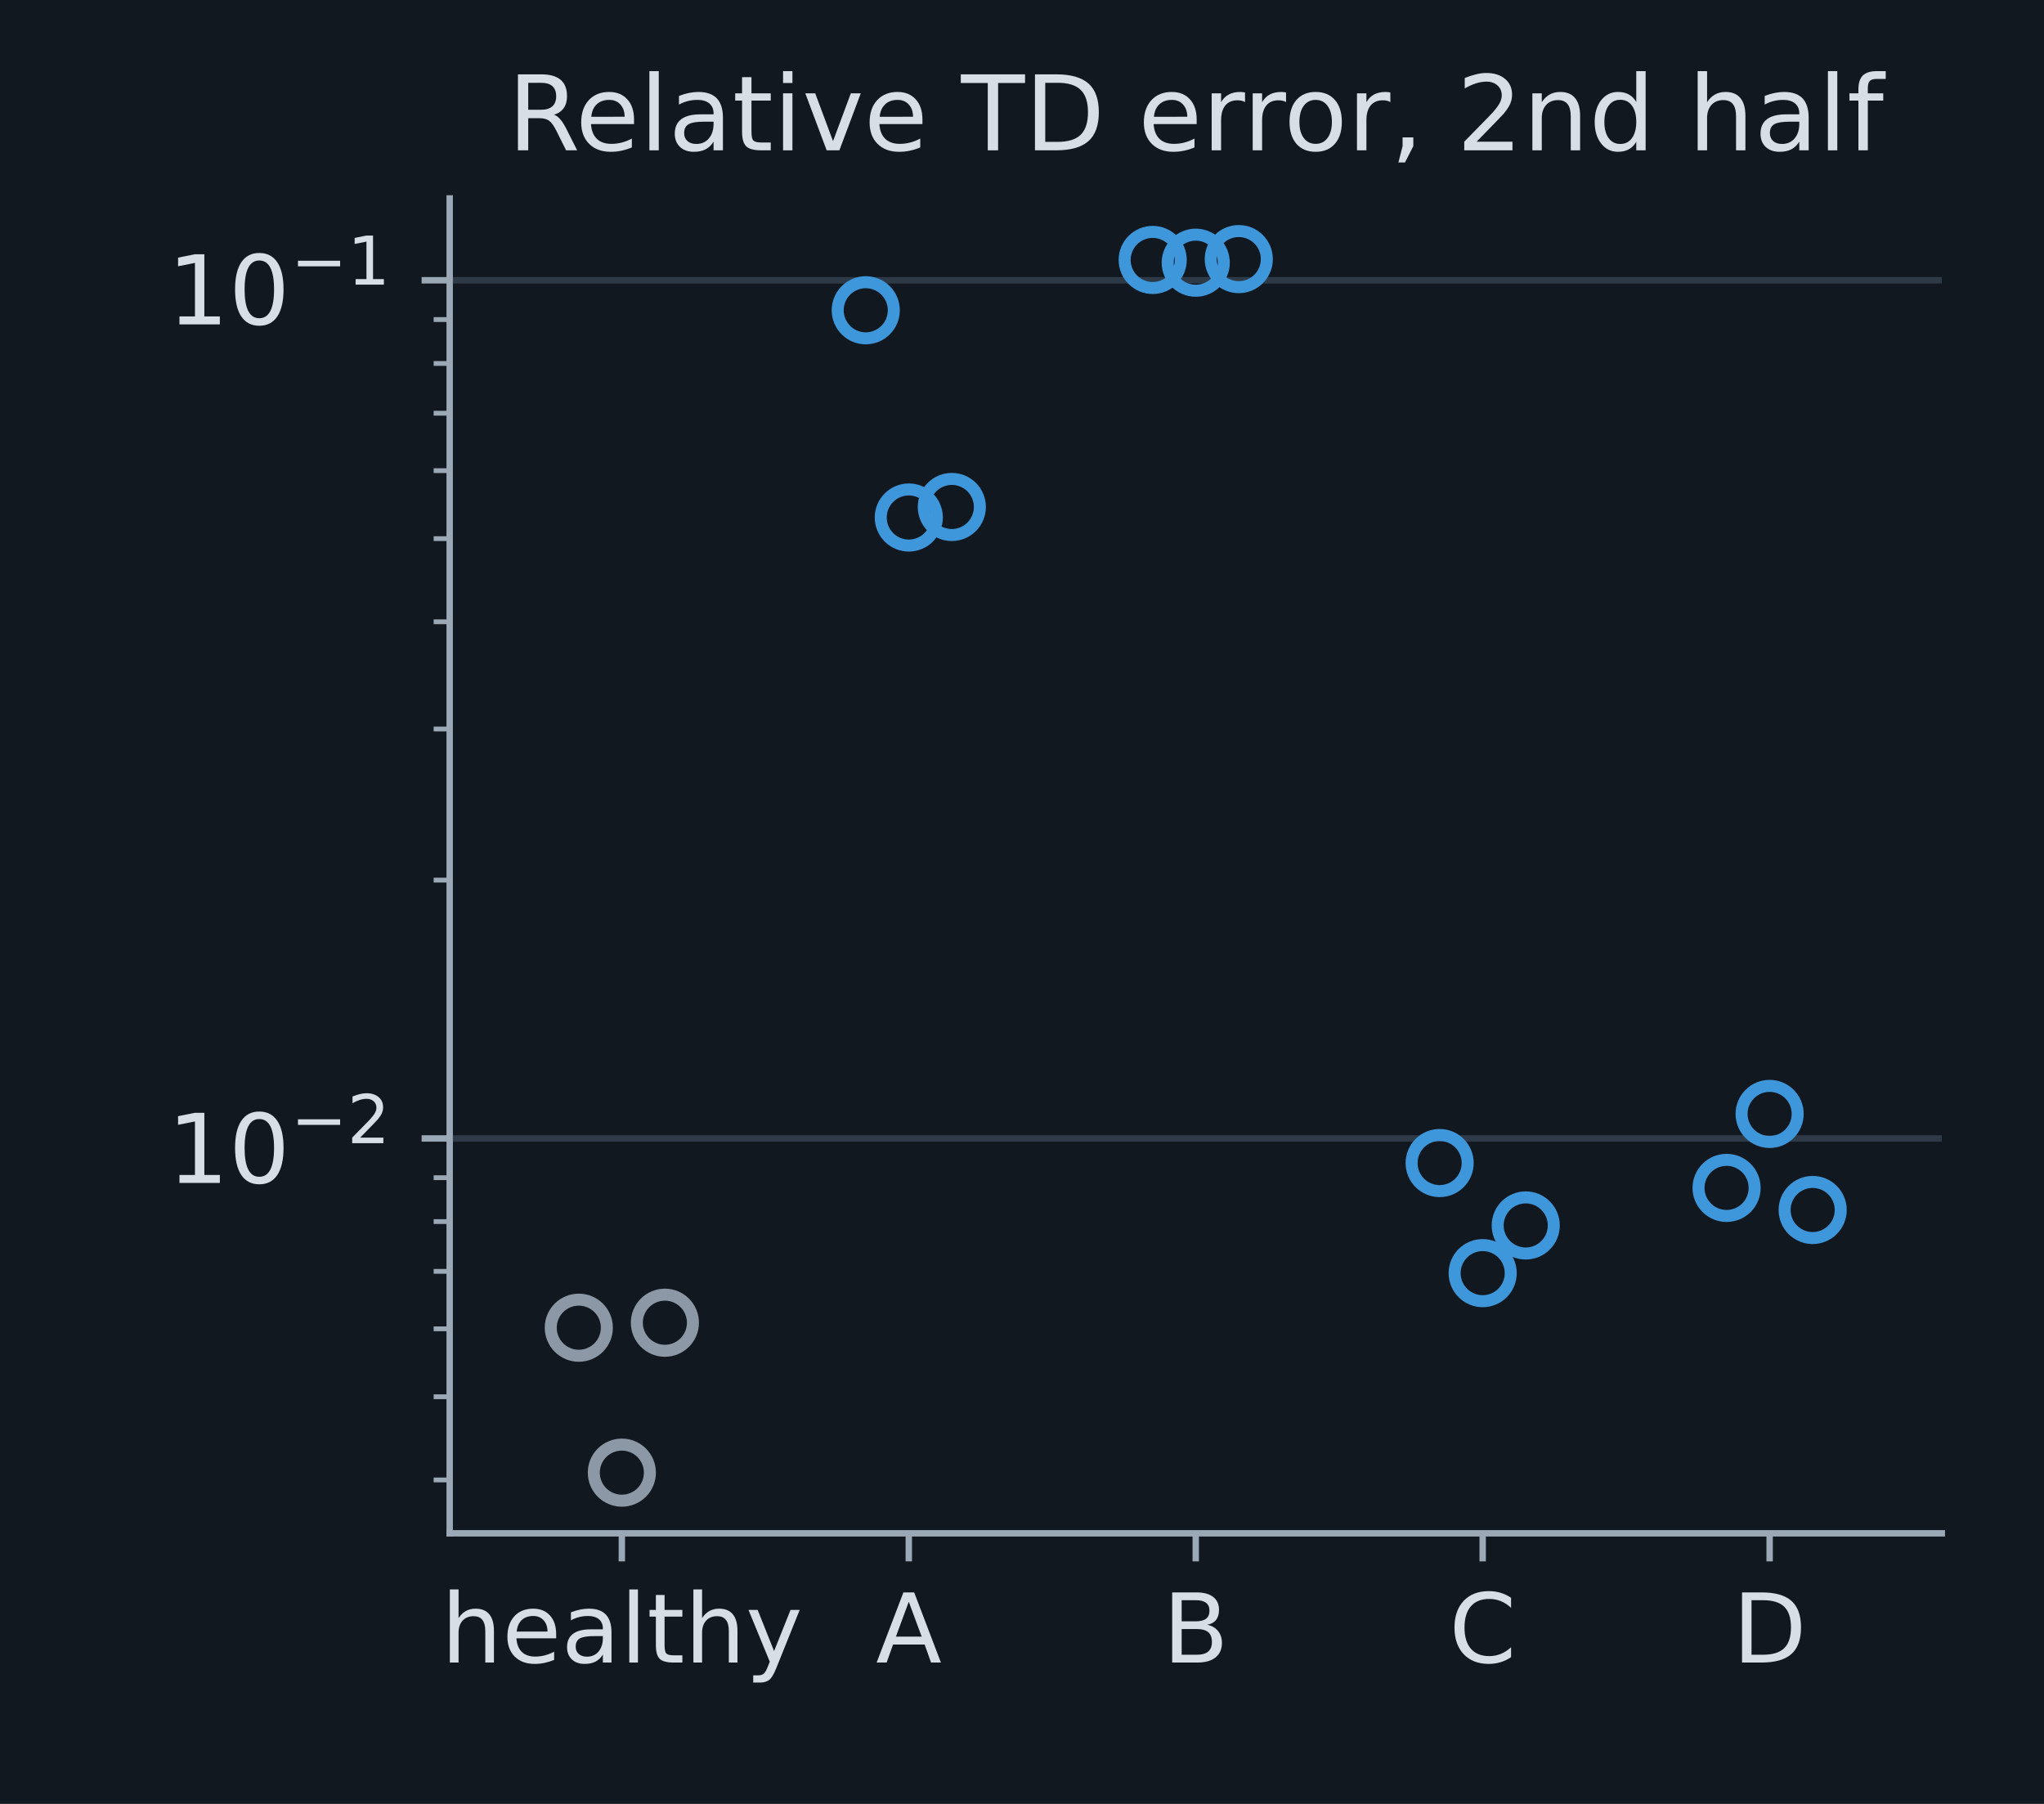
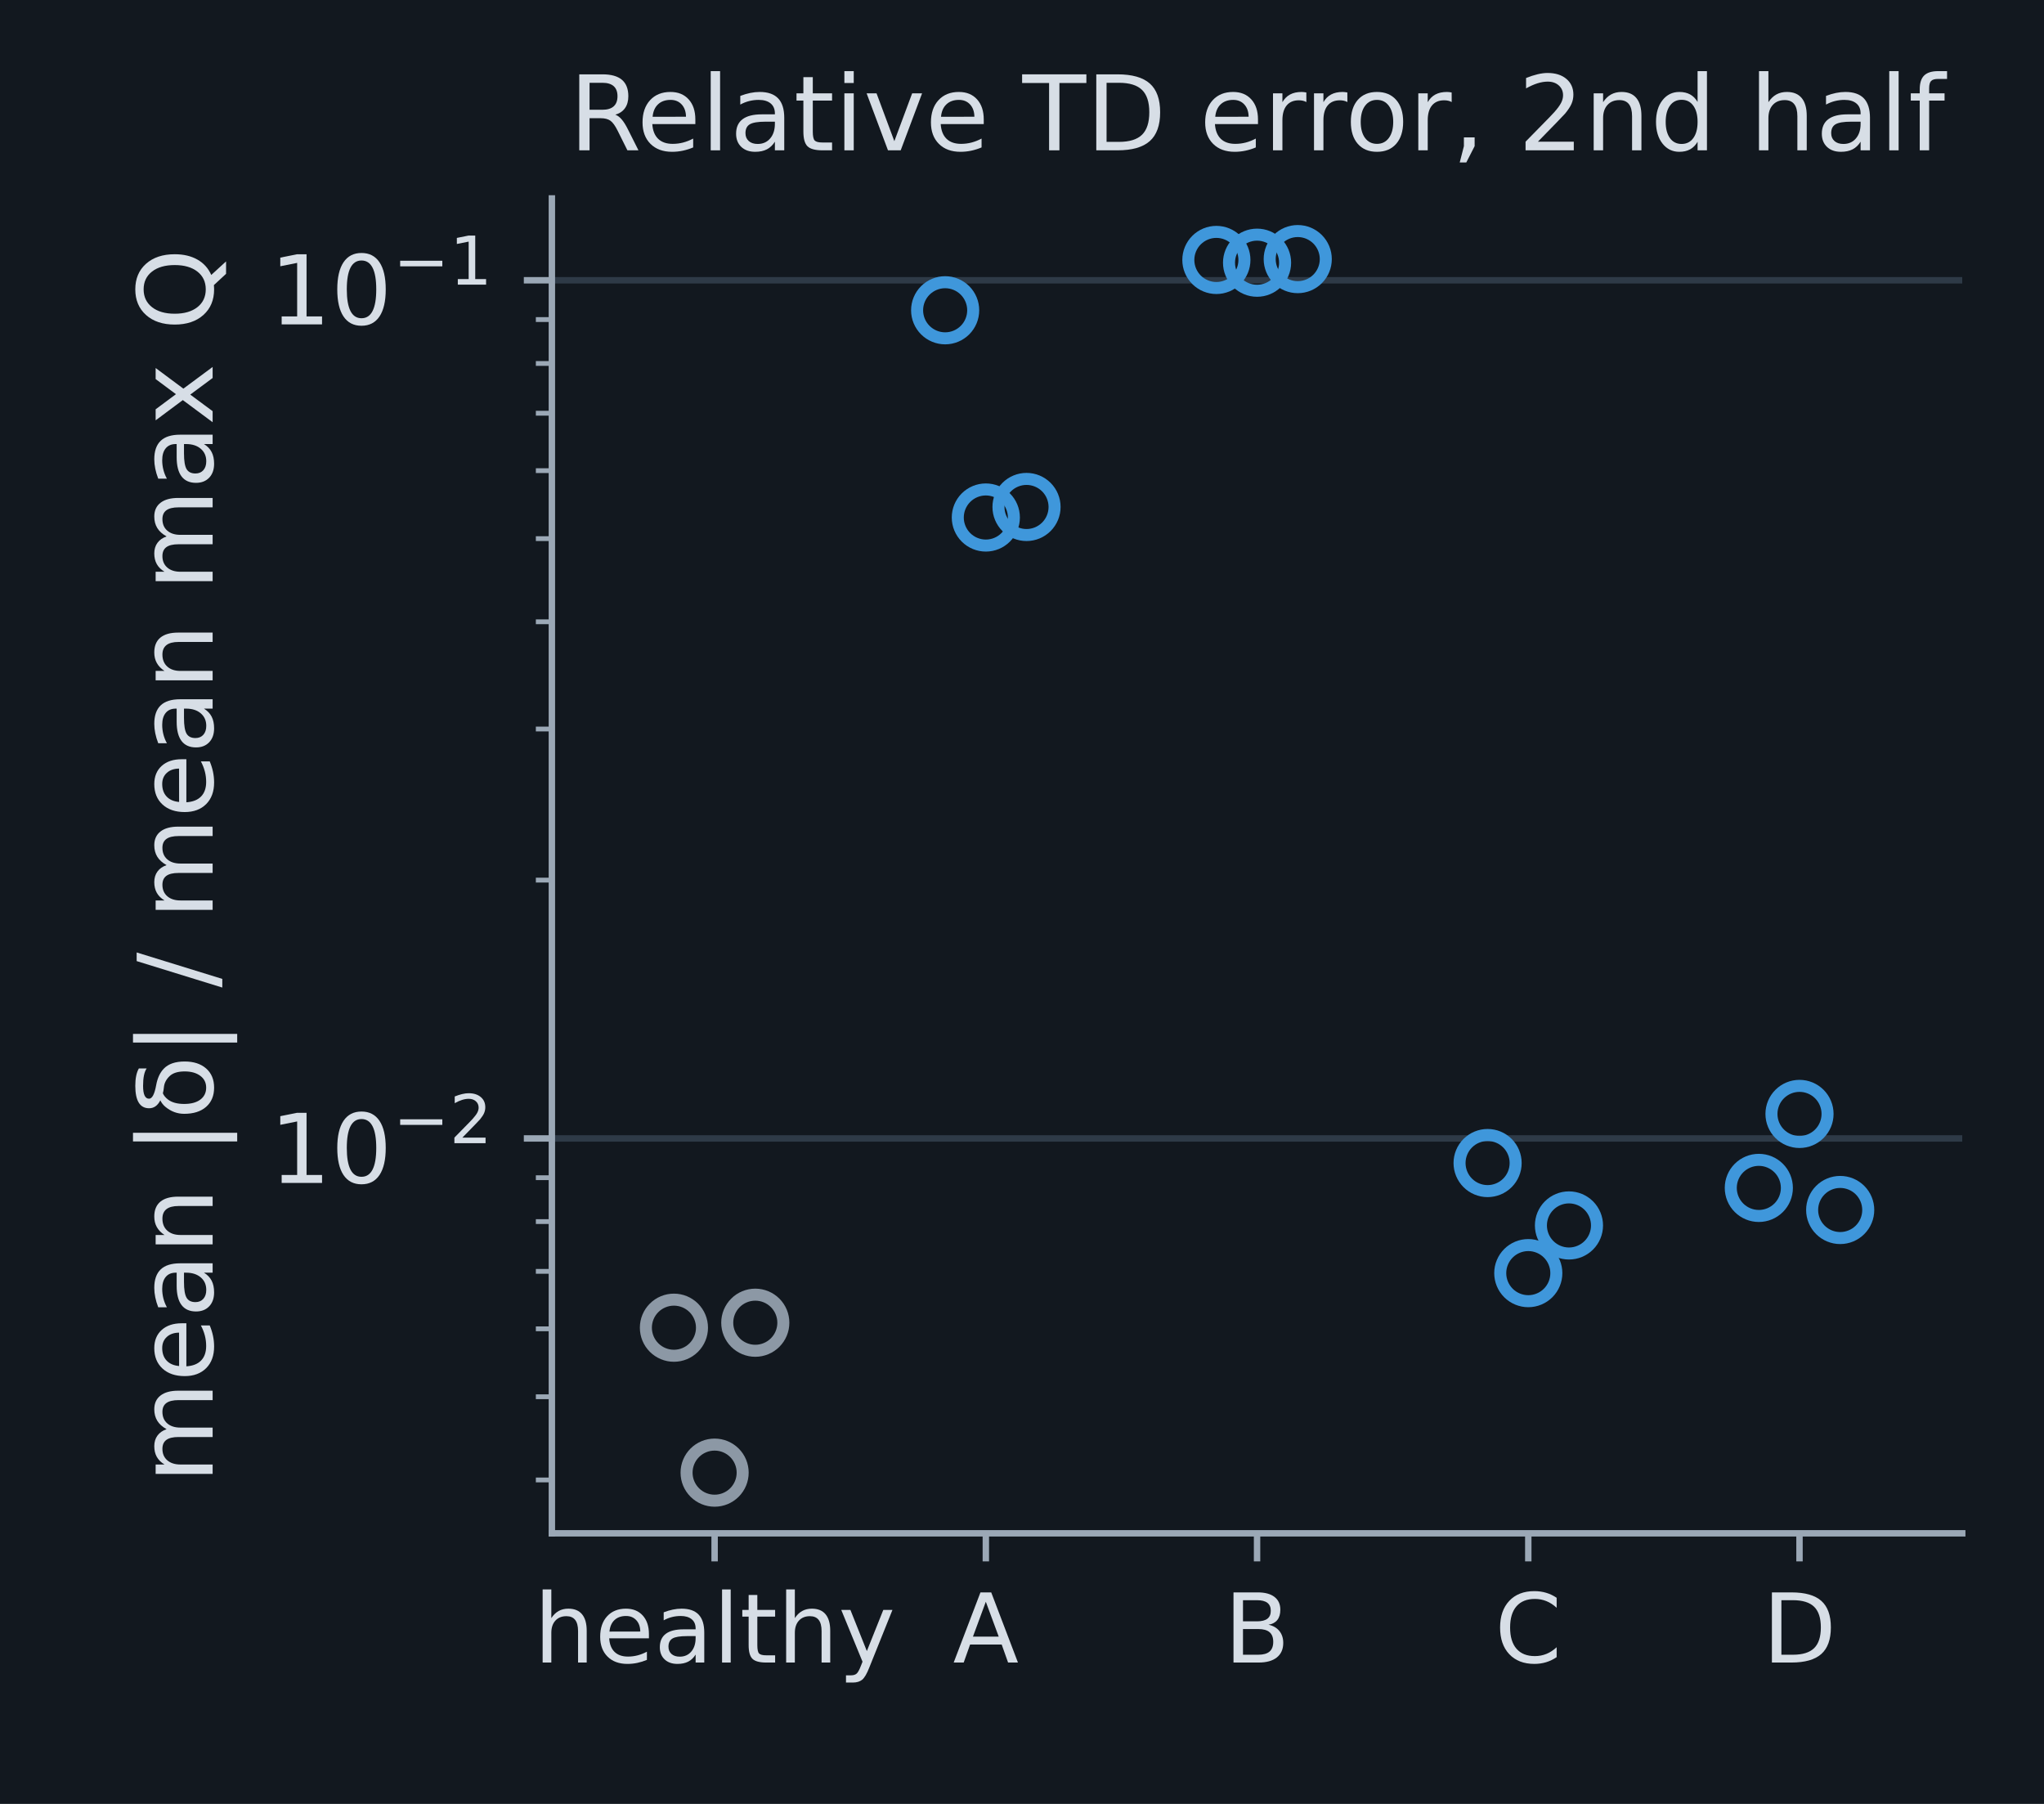
<svg xmlns="http://www.w3.org/2000/svg" xmlns:xlink="http://www.w3.org/1999/xlink" width="255pt" height="225pt" viewBox="0 0 255 225" version="1.1">
  <defs>
    <style type="text/css">*{stroke-linejoin: round; stroke-linecap: butt}</style>
  </defs>
  <g id="figure_1">
    <g id="patch_1">
      <path d="M 0 225  L 255 225  L 255 0  L 0 0  z " style="fill: #12181f" />
    </g>
    <g id="axes_1">
      <g id="patch_2">
-         <path d="M 56.1 191.25  L 242.25 191.25  L 242.25 24.75  L 56.1 24.75  z " style="fill: #12181f" />
+         <path d="M 68.85 191.25  L 244.8 191.25  L 244.8 24.75  L 68.85 24.75  z " style="fill: #12181f" />
      </g>
      <g id="matplotlib.axis_1">
        <g id="xtick_1">
          <g id="line2d_1">
            <defs>
              <path id="m139c1a0614" d="M 0 0  L 0 3.5  " style="stroke: #9ba8b6; stroke-width: 0.8" />
            </defs>
            <g>
-               <use xlink:href="#m139c1a0614" x="77.579" y="191.25" style="fill: #9ba8b6; stroke: #9ba8b6; stroke-width: 0.8" />
+               <use xlink:href="#m139c1a0614" x="89.152" y="191.25" style="fill: #9ba8b6; stroke: #9ba8b6; stroke-width: 0.8" />
            </g>
          </g>
          <g id="text_1">
-             <g style="fill: #d7dee6" transform="translate(55.03478 207.3681) scale(0.12 -0.12)">
+             <g style="fill: #d7dee6" transform="translate(66.60786 207.3681) scale(0.12 -0.12)">
              <defs>
                <path id="DejaVuSans-4b" d="M 3513 2113  L 3513 0  L 2938 0  L 2938 2094  Q 2938 2591 2744 2837  Q 2550 3084 2163 3084  Q 1697 3084 1428 2787  Q 1159 2491 1159 1978  L 1159 0  L 581 0  L 581 4863  L 1159 4863  L 1159 2956  Q 1366 3272 1645 3428  Q 1925 3584 2291 3584  Q 2894 3584 3203 3211  Q 3513 2838 3513 2113  z " transform="scale(0.015625)" />
                <path id="DejaVuSans-48" d="M 3597 1894  L 3597 1613  L 953 1613  Q 991 1019 1311 708  Q 1631 397 2203 397  Q 2534 397 2845 478  Q 3156 559 3463 722  L 3463 178  Q 3153 47 2828 -22  Q 2503 -91 2169 -91  Q 1331 -91 842 396  Q 353 884 353 1716  Q 353 2575 817 3079  Q 1281 3584 2069 3584  Q 2775 3584 3186 3129  Q 3597 2675 3597 1894  z M 3022 2063  Q 3016 2534 2758 2815  Q 2500 3097 2075 3097  Q 1594 3097 1305 2825  Q 1016 2553 972 2059  L 3022 2063  z " transform="scale(0.015625)" />
                <path id="DejaVuSans-44" d="M 2194 1759  Q 1497 1759 1228 1600  Q 959 1441 959 1056  Q 959 750 1161 570  Q 1363 391 1709 391  Q 2188 391 2477 730  Q 2766 1069 2766 1631  L 2766 1759  L 2194 1759  z M 3341 1997  L 3341 0  L 2766 0  L 2766 531  Q 2569 213 2275 61  Q 1981 -91 1556 -91  Q 1019 -91 701 211  Q 384 513 384 1019  Q 384 1609 779 1909  Q 1175 2209 1959 2209  L 2766 2209  L 2766 2266  Q 2766 2663 2505 2880  Q 2244 3097 1772 3097  Q 1472 3097 1187 3025  Q 903 2953 641 2809  L 641 3341  Q 956 3463 1253 3523  Q 1550 3584 1831 3584  Q 2591 3584 2966 3190  Q 3341 2797 3341 1997  z " transform="scale(0.015625)" />
                <path id="DejaVuSans-4f" d="M 603 4863  L 1178 4863  L 1178 0  L 603 0  L 603 4863  z " transform="scale(0.015625)" />
                <path id="DejaVuSans-57" d="M 1172 4494  L 1172 3500  L 2356 3500  L 2356 3053  L 1172 3053  L 1172 1153  Q 1172 725 1289 603  Q 1406 481 1766 481  L 2356 481  L 2356 0  L 1766 0  Q 1100 0 847 248  Q 594 497 594 1153  L 594 3053  L 172 3053  L 172 3500  L 594 3500  L 594 4494  L 1172 4494  z " transform="scale(0.015625)" />
                <path id="DejaVuSans-5c" d="M 2059 -325  Q 1816 -950 1584 -1140  Q 1353 -1331 966 -1331  L 506 -1331  L 506 -850  L 844 -850  Q 1081 -850 1212 -737  Q 1344 -625 1503 -206  L 1606 56  L 191 3500  L 800 3500  L 1894 763  L 2988 3500  L 3597 3500  L 2059 -325  z " transform="scale(0.015625)" />
              </defs>
              <use xlink:href="#DejaVuSans-4b" />
              <use xlink:href="#DejaVuSans-48" transform="translate(63.375 0)" />
              <use xlink:href="#DejaVuSans-44" transform="translate(124.9062 0)" />
              <use xlink:href="#DejaVuSans-4f" transform="translate(186.1875 0)" />
              <use xlink:href="#DejaVuSans-57" transform="translate(213.9688 0)" />
              <use xlink:href="#DejaVuSans-4b" transform="translate(253.1719 0)" />
              <use xlink:href="#DejaVuSans-5c" transform="translate(316.5469 0)" />
            </g>
          </g>
        </g>
        <g id="xtick_2">
          <g id="line2d_2">
            <g>
-               <use xlink:href="#m139c1a0614" x="113.377" y="191.25" style="fill: #9ba8b6; stroke: #9ba8b6; stroke-width: 0.8" />
+               <use xlink:href="#m139c1a0614" x="122.988" y="191.25" style="fill: #9ba8b6; stroke: #9ba8b6; stroke-width: 0.8" />
            </g>
          </g>
          <g id="text_2">
-             <g style="fill: #d7dee6" transform="translate(109.2725 207.3672) scale(0.12 -0.12)">
+             <g style="fill: #d7dee6" transform="translate(118.8841 207.3672) scale(0.12 -0.12)">
              <defs>
                <path id="DejaVuSans-24" d="M 2188 4044  L 1331 1722  L 3047 1722  L 2188 4044  z M 1831 4666  L 2547 4666  L 4325 0  L 3669 0  L 3244 1197  L 1141 1197  L 716 0  L 50 0  L 1831 4666  z " transform="scale(0.015625)" />
              </defs>
              <use xlink:href="#DejaVuSans-24" />
            </g>
          </g>
        </g>
        <g id="xtick_3">
          <g id="line2d_3">
            <g>
-               <use xlink:href="#m139c1a0614" x="149.175" y="191.25" style="fill: #9ba8b6; stroke: #9ba8b6; stroke-width: 0.8" />
+               <use xlink:href="#m139c1a0614" x="156.825" y="191.25" style="fill: #9ba8b6; stroke: #9ba8b6; stroke-width: 0.8" />
            </g>
          </g>
          <g id="text_3">
-             <g style="fill: #d7dee6" transform="translate(145.0584 207.3672) scale(0.12 -0.12)">
+             <g style="fill: #d7dee6" transform="translate(152.7084 207.3672) scale(0.12 -0.12)">
              <defs>
                <path id="DejaVuSans-25" d="M 1259 2228  L 1259 519  L 2272 519  Q 2781 519 3026 730  Q 3272 941 3272 1375  Q 3272 1813 3026 2020  Q 2781 2228 2272 2228  L 1259 2228  z M 1259 4147  L 1259 2741  L 2194 2741  Q 2656 2741 2882 2914  Q 3109 3088 3109 3444  Q 3109 3797 2882 3972  Q 2656 4147 2194 4147  L 1259 4147  z M 628 4666  L 2241 4666  Q 2963 4666 3353 4366  Q 3744 4066 3744 3513  Q 3744 3084 3544 2831  Q 3344 2578 2956 2516  Q 3422 2416 3680 2098  Q 3938 1781 3938 1306  Q 3938 681 3513 340  Q 3088 0 2303 0  L 628 0  L 628 4666  z " transform="scale(0.015625)" />
              </defs>
              <use xlink:href="#DejaVuSans-25" />
            </g>
          </g>
        </g>
        <g id="xtick_4">
          <g id="line2d_4">
            <g>
-               <use xlink:href="#m139c1a0614" x="184.973" y="191.25" style="fill: #9ba8b6; stroke: #9ba8b6; stroke-width: 0.8" />
+               <use xlink:href="#m139c1a0614" x="190.662" y="191.25" style="fill: #9ba8b6; stroke: #9ba8b6; stroke-width: 0.8" />
            </g>
          </g>
          <g id="text_4">
-             <g style="fill: #d7dee6" transform="translate(180.7834 207.3672) scale(0.12 -0.12)">
+             <g style="fill: #d7dee6" transform="translate(186.4719 207.3672) scale(0.12 -0.12)">
              <defs>
                <path id="DejaVuSans-26" d="M 4122 4306  L 4122 3641  Q 3803 3938 3442 4084  Q 3081 4231 2675 4231  Q 1875 4231 1450 3742  Q 1025 3253 1025 2328  Q 1025 1406 1450 917  Q 1875 428 2675 428  Q 3081 428 3442 575  Q 3803 722 4122 1019  L 4122 359  Q 3791 134 3420 21  Q 3050 -91 2638 -91  Q 1578 -91 968 557  Q 359 1206 359 2328  Q 359 3453 968 4101  Q 1578 4750 2638 4750  Q 3056 4750 3426 4639  Q 3797 4528 4122 4306  z " transform="scale(0.015625)" />
              </defs>
              <use xlink:href="#DejaVuSans-26" />
            </g>
          </g>
        </g>
        <g id="xtick_5">
          <g id="line2d_5">
            <g>
-               <use xlink:href="#m139c1a0614" x="220.771" y="191.25" style="fill: #9ba8b6; stroke: #9ba8b6; stroke-width: 0.8" />
+               <use xlink:href="#m139c1a0614" x="224.498" y="191.25" style="fill: #9ba8b6; stroke: #9ba8b6; stroke-width: 0.8" />
            </g>
          </g>
          <g id="text_5">
-             <g style="fill: #d7dee6" transform="translate(216.1512 207.3672) scale(0.12 -0.12)">
+             <g style="fill: #d7dee6" transform="translate(219.8781 207.3672) scale(0.12 -0.12)">
              <defs>
                <path id="DejaVuSans-27" d="M 1259 4147  L 1259 519  L 2022 519  Q 2988 519 3436 956  Q 3884 1394 3884 2338  Q 3884 3275 3436 3711  Q 2988 4147 2022 4147  L 1259 4147  z M 628 4666  L 1925 4666  Q 3281 4666 3915 4102  Q 4550 3538 4550 2338  Q 4550 1131 3912 565  Q 3275 0 1925 0  L 628 0  L 628 4666  z " transform="scale(0.015625)" />
              </defs>
              <use xlink:href="#DejaVuSans-27" />
            </g>
          </g>
        </g>
      </g>
      <g id="matplotlib.axis_2">
        <g id="ytick_1">
          <g id="line2d_6">
-             <path d="M 56.1 141.997  L 242.25 141.997  " clip-path="url(#p9d9119c867)" style="fill: none; stroke: #2e3a47; stroke-width: 0.8; stroke-linecap: round" />
+             <path d="M 68.85 141.997  L 244.8 141.997  " clip-path="url(#p0d8c628631)" style="fill: none; stroke: #2e3a47; stroke-width: 0.8; stroke-linecap: round" />
          </g>
          <g id="line2d_7">
            <defs>
              <path id="m7d12ff12e5" d="M 0 0  L -3.5 0  " style="stroke: #9ba8b6; stroke-width: 0.8" />
            </defs>
            <g>
-               <use xlink:href="#m7d12ff12e5" x="56.1" y="141.997" style="fill: #9ba8b6; stroke: #9ba8b6; stroke-width: 0.8" />
+               <use xlink:href="#m7d12ff12e5" x="68.85" y="141.997" style="fill: #9ba8b6; stroke: #9ba8b6; stroke-width: 0.8" />
            </g>
          </g>
          <g id="text_6">
-             <g style="fill: #d7dee6" transform="translate(20.9 147.6369) scale(0.12 -0.12)">
+             <g style="fill: #d7dee6" transform="translate(33.65 147.6369) scale(0.12 -0.12)">
              <defs>
                <path id="DejaVuSans-14" d="M 794 531  L 1825 531  L 1825 4091  L 703 3866  L 703 4441  L 1819 4666  L 2450 4666  L 2450 531  L 3481 531  L 3481 0  L 794 0  L 794 531  z " transform="scale(0.015625)" />
                <path id="DejaVuSans-13" d="M 2034 4250  Q 1547 4250 1301 3770  Q 1056 3291 1056 2328  Q 1056 1369 1301 889  Q 1547 409 2034 409  Q 2525 409 2770 889  Q 3016 1369 3016 2328  Q 3016 3291 2770 3770  Q 2525 4250 2034 4250  z M 2034 4750  Q 2819 4750 3233 4129  Q 3647 3509 3647 2328  Q 3647 1150 3233 529  Q 2819 -91 2034 -91  Q 1250 -91 836 529  Q 422 1150 422 2328  Q 422 3509 836 4129  Q 1250 4750 2034 4750  z " transform="scale(0.015625)" />
                <path id="DejaVuSans-c9c" d="M 678 2272  L 4684 2272  L 4684 1741  L 678 1741  L 678 2272  z " transform="scale(0.015625)" />
                <path id="DejaVuSans-15" d="M 1228 531  L 3431 531  L 3431 0  L 469 0  L 469 531  Q 828 903 1448 1529  Q 2069 2156 2228 2338  Q 2531 2678 2651 2914  Q 2772 3150 2772 3378  Q 2772 3750 2511 3984  Q 2250 4219 1831 4219  Q 1534 4219 1204 4116  Q 875 4013 500 3803  L 500 4441  Q 881 4594 1212 4672  Q 1544 4750 1819 4750  Q 2544 4750 2975 4387  Q 3406 4025 3406 3419  Q 3406 3131 3298 2873  Q 3191 2616 2906 2266  Q 2828 2175 2409 1742  Q 1991 1309 1228 531  z " transform="scale(0.015625)" />
              </defs>
              <use xlink:href="#DejaVuSans-14" transform="translate(0 0.746875)" />
              <use xlink:href="#DejaVuSans-13" transform="translate(63.62305 0.746875)" />
              <use xlink:href="#DejaVuSans-c9c" transform="translate(128.2031 42.04688) scale(0.7)" />
              <use xlink:href="#DejaVuSans-15" transform="translate(186.8555 42.04688) scale(0.7)" />
            </g>
          </g>
        </g>
        <g id="ytick_2">
          <g id="line2d_8">
-             <path d="M 56.1 34.961  L 242.25 34.961  " clip-path="url(#p9d9119c867)" style="fill: none; stroke: #2e3a47; stroke-width: 0.8; stroke-linecap: round" />
+             <path d="M 68.85 34.961  L 244.8 34.961  " clip-path="url(#p0d8c628631)" style="fill: none; stroke: #2e3a47; stroke-width: 0.8; stroke-linecap: round" />
          </g>
          <g id="line2d_9">
            <g>
-               <use xlink:href="#m7d12ff12e5" x="56.1" y="34.961" style="fill: #9ba8b6; stroke: #9ba8b6; stroke-width: 0.8" />
+               <use xlink:href="#m7d12ff12e5" x="68.85" y="34.961" style="fill: #9ba8b6; stroke: #9ba8b6; stroke-width: 0.8" />
            </g>
          </g>
          <g id="text_7">
-             <g style="fill: #d7dee6" transform="translate(20.9 40.54056) scale(0.12 -0.12)">
+             <g style="fill: #d7dee6" transform="translate(33.65 40.54056) scale(0.12 -0.12)">
              <use xlink:href="#DejaVuSans-14" transform="translate(0 0.665625)" />
              <use xlink:href="#DejaVuSans-13" transform="translate(63.62305 0.665625)" />
              <use xlink:href="#DejaVuSans-c9c" transform="translate(128.2031 41.96563) scale(0.7)" />
              <use xlink:href="#DejaVuSans-14" transform="translate(186.8555 41.96563) scale(0.7)" />
            </g>
          </g>
        </g>
        <g id="ytick_3">
          <g id="line2d_10">
            <defs>
              <path id="m94c72a486f" d="M 0 0  L -2 0  " style="stroke: #9ba8b6; stroke-width: 0.6" />
            </defs>
            <g>
-               <use xlink:href="#m94c72a486f" x="56.1" y="184.591" style="fill: #9ba8b6; stroke: #9ba8b6; stroke-width: 0.6" />
+               <use xlink:href="#m94c72a486f" x="68.85" y="184.591" style="fill: #9ba8b6; stroke: #9ba8b6; stroke-width: 0.6" />
            </g>
          </g>
        </g>
        <g id="ytick_4">
          <g id="line2d_11">
            <g>
-               <use xlink:href="#m94c72a486f" x="56.1" y="174.218" style="fill: #9ba8b6; stroke: #9ba8b6; stroke-width: 0.6" />
+               <use xlink:href="#m94c72a486f" x="68.85" y="174.218" style="fill: #9ba8b6; stroke: #9ba8b6; stroke-width: 0.6" />
            </g>
          </g>
        </g>
        <g id="ytick_5">
          <g id="line2d_12">
            <g>
-               <use xlink:href="#m94c72a486f" x="56.1" y="165.743" style="fill: #9ba8b6; stroke: #9ba8b6; stroke-width: 0.6" />
+               <use xlink:href="#m94c72a486f" x="68.85" y="165.743" style="fill: #9ba8b6; stroke: #9ba8b6; stroke-width: 0.6" />
            </g>
          </g>
        </g>
        <g id="ytick_6">
          <g id="line2d_13">
            <g>
-               <use xlink:href="#m94c72a486f" x="56.1" y="158.577" style="fill: #9ba8b6; stroke: #9ba8b6; stroke-width: 0.6" />
+               <use xlink:href="#m94c72a486f" x="68.85" y="158.577" style="fill: #9ba8b6; stroke: #9ba8b6; stroke-width: 0.6" />
            </g>
          </g>
        </g>
        <g id="ytick_7">
          <g id="line2d_14">
            <g>
-               <use xlink:href="#m94c72a486f" x="56.1" y="152.37" style="fill: #9ba8b6; stroke: #9ba8b6; stroke-width: 0.6" />
+               <use xlink:href="#m94c72a486f" x="68.85" y="152.37" style="fill: #9ba8b6; stroke: #9ba8b6; stroke-width: 0.6" />
            </g>
          </g>
        </g>
        <g id="ytick_8">
          <g id="line2d_15">
            <g>
-               <use xlink:href="#m94c72a486f" x="56.1" y="146.895" style="fill: #9ba8b6; stroke: #9ba8b6; stroke-width: 0.6" />
+               <use xlink:href="#m94c72a486f" x="68.85" y="146.895" style="fill: #9ba8b6; stroke: #9ba8b6; stroke-width: 0.6" />
            </g>
          </g>
        </g>
        <g id="ytick_9">
          <g id="line2d_16">
            <g>
-               <use xlink:href="#m94c72a486f" x="56.1" y="109.776" style="fill: #9ba8b6; stroke: #9ba8b6; stroke-width: 0.6" />
+               <use xlink:href="#m94c72a486f" x="68.85" y="109.776" style="fill: #9ba8b6; stroke: #9ba8b6; stroke-width: 0.6" />
            </g>
          </g>
        </g>
        <g id="ytick_10">
          <g id="line2d_17">
            <g>
-               <use xlink:href="#m94c72a486f" x="56.1" y="90.928" style="fill: #9ba8b6; stroke: #9ba8b6; stroke-width: 0.6" />
+               <use xlink:href="#m94c72a486f" x="68.85" y="90.928" style="fill: #9ba8b6; stroke: #9ba8b6; stroke-width: 0.6" />
            </g>
          </g>
        </g>
        <g id="ytick_11">
          <g id="line2d_18">
            <g>
-               <use xlink:href="#m94c72a486f" x="56.1" y="77.555" style="fill: #9ba8b6; stroke: #9ba8b6; stroke-width: 0.6" />
+               <use xlink:href="#m94c72a486f" x="68.85" y="77.555" style="fill: #9ba8b6; stroke: #9ba8b6; stroke-width: 0.6" />
            </g>
          </g>
        </g>
        <g id="ytick_12">
          <g id="line2d_19">
            <g>
-               <use xlink:href="#m94c72a486f" x="56.1" y="67.182" style="fill: #9ba8b6; stroke: #9ba8b6; stroke-width: 0.6" />
+               <use xlink:href="#m94c72a486f" x="68.85" y="67.182" style="fill: #9ba8b6; stroke: #9ba8b6; stroke-width: 0.6" />
            </g>
          </g>
        </g>
        <g id="ytick_13">
          <g id="line2d_20">
            <g>
-               <use xlink:href="#m94c72a486f" x="56.1" y="58.706" style="fill: #9ba8b6; stroke: #9ba8b6; stroke-width: 0.6" />
+               <use xlink:href="#m94c72a486f" x="68.85" y="58.706" style="fill: #9ba8b6; stroke: #9ba8b6; stroke-width: 0.6" />
            </g>
          </g>
        </g>
        <g id="ytick_14">
          <g id="line2d_21">
            <g>
-               <use xlink:href="#m94c72a486f" x="56.1" y="51.541" style="fill: #9ba8b6; stroke: #9ba8b6; stroke-width: 0.6" />
+               <use xlink:href="#m94c72a486f" x="68.85" y="51.541" style="fill: #9ba8b6; stroke: #9ba8b6; stroke-width: 0.6" />
            </g>
          </g>
        </g>
        <g id="ytick_15">
          <g id="line2d_22">
            <g>
-               <use xlink:href="#m94c72a486f" x="56.1" y="45.333" style="fill: #9ba8b6; stroke: #9ba8b6; stroke-width: 0.6" />
+               <use xlink:href="#m94c72a486f" x="68.85" y="45.333" style="fill: #9ba8b6; stroke: #9ba8b6; stroke-width: 0.6" />
            </g>
          </g>
        </g>
        <g id="ytick_16">
          <g id="line2d_23">
            <g>
-               <use xlink:href="#m94c72a486f" x="56.1" y="39.858" style="fill: #9ba8b6; stroke: #9ba8b6; stroke-width: 0.6" />
-             </g>
+               <use xlink:href="#m94c72a486f" x="68.85" y="39.858" style="fill: #9ba8b6; stroke: #9ba8b6; stroke-width: 0.6" />
+             </g>
+           </g>
+         </g>
+         <g id="text_8">
+           <g style="fill: #d7dee6" transform="translate(26.52695 185.0209) rotate(-90) scale(0.13 -0.13)">
+             <defs>
+               <path id="DejaVuSans-50" d="M 3328 2828  Q 3544 3216 3844 3400  Q 4144 3584 4550 3584  Q 5097 3584 5394 3201  Q 5691 2819 5691 2113  L 5691 0  L 5113 0  L 5113 2094  Q 5113 2597 4934 2840  Q 4756 3084 4391 3084  Q 3944 3084 3684 2787  Q 3425 2491 3425 1978  L 3425 0  L 2847 0  L 2847 2094  Q 2847 2600 2669 2842  Q 2491 3084 2119 3084  Q 1678 3084 1418 2786  Q 1159 2488 1159 1978  L 1159 0  L 581 0  L 581 3500  L 1159 3500  L 1159 2956  Q 1356 3278 1631 3431  Q 1906 3584 2284 3584  Q 2666 3584 2933 3390  Q 3200 3197 3328 2828  z " transform="scale(0.015625)" />
+               <path id="DejaVuSans-51" d="M 3513 2113  L 3513 0  L 2938 0  L 2938 2094  Q 2938 2591 2744 2837  Q 2550 3084 2163 3084  Q 1697 3084 1428 2787  Q 1159 2491 1159 1978  L 1159 0  L 581 0  L 581 3500  L 1159 3500  L 1159 2956  Q 1366 3272 1645 3428  Q 1925 3584 2291 3584  Q 2894 3584 3203 3211  Q 3513 2838 3513 2113  z " transform="scale(0.015625)" />
+               <path id="DejaVuSans-3" transform="scale(0.015625)" />
+               <path id="DejaVuSans-5f" d="M 1344 4891  L 1344 -1509  L 813 -1509  L 813 4891  L 1344 4891  z " transform="scale(0.015625)" />
+               <path id="DejaVuSans-348" d="M 3138 4053  Q 2819 4272 2072 4272  Q 1281 4272 1281 3906  Q 1281 3619 2106 3469  Q 2756 3353 3122 3003  Q 3566 2581 3566 1716  Q 3566 888 3138 400  Q 2709 -91 1959 -91  Q 1213 -91 781 400  Q 353 888 353 1747  Q 353 2384 781 2900  Q 947 3100 1181 3213  Q 694 3459 694 3900  Q 694 4750 2072 4750  Q 2763 4750 3138 4531  L 3138 4053  z M 1613 3056  Q 1400 2966 1228 2738  Q 959 2384 959 1747  Q 959 1113 1225 756  Q 1494 397 1959 397  Q 2419 397 2687 759  Q 2956 1122 2956 1716  Q 2956 2338 2672 2638  Q 2369 2959 1975 2994  Q 1775 3013 1613 3056  z " transform="scale(0.015625)" />
+               <path id="DejaVuSans-12" d="M 1625 4666  L 2156 4666  L 531 -594  L 0 -594  L 1625 4666  z " transform="scale(0.015625)" />
+               <path id="DejaVuSans-5b" d="M 3513 3500  L 2247 1797  L 3578 0  L 2900 0  L 1881 1375  L 863 0  L 184 0  L 1544 1831  L 300 3500  L 978 3500  L 1906 2253  L 2834 3500  L 3513 3500  z " transform="scale(0.015625)" />
+               <path id="DejaVuSans-34" d="M 2522 4238  Q 1834 4238 1429 3725  Q 1025 3213 1025 2328  Q 1025 1447 1429 934  Q 1834 422 2522 422  Q 3209 422 3611 934  Q 4013 1447 4013 2328  Q 4013 3213 3611 3725  Q 3209 4238 2522 4238  z M 3406 84  L 4238 -825  L 3475 -825  L 2784 -78  Q 2681 -84 2626 -87  Q 2572 -91 2522 -91  Q 1538 -91 948 567  Q 359 1225 359 2328  Q 359 3434 948 4092  Q 1538 4750 2522 4750  Q 3503 4750 4090 4092  Q 4678 3434 4678 2328  Q 4678 1516 4351 937  Q 4025 359 3406 84  z " transform="scale(0.015625)" />
+             </defs>
+             <use xlink:href="#DejaVuSans-50" />
+             <use xlink:href="#DejaVuSans-48" transform="translate(97.40625 0)" />
+             <use xlink:href="#DejaVuSans-44" transform="translate(158.9375 0)" />
+             <use xlink:href="#DejaVuSans-51" transform="translate(220.2188 0)" />
+             <use xlink:href="#DejaVuSans-3" transform="translate(283.5938 0)" />
+             <use xlink:href="#DejaVuSans-5f" transform="translate(315.375 0)" />
+             <use xlink:href="#DejaVuSans-348" transform="translate(349.0625 0)" />
+             <use xlink:href="#DejaVuSans-5f" transform="translate(410.25 0)" />
+             <use xlink:href="#DejaVuSans-3" transform="translate(443.9375 0)" />
+             <use xlink:href="#DejaVuSans-12" transform="translate(475.7188 0)" />
+             <use xlink:href="#DejaVuSans-3" transform="translate(509.4062 0)" />
+             <use xlink:href="#DejaVuSans-50" transform="translate(541.1875 0)" />
+             <use xlink:href="#DejaVuSans-48" transform="translate(638.5938 0)" />
+             <use xlink:href="#DejaVuSans-44" transform="translate(700.125 0)" />
+             <use xlink:href="#DejaVuSans-51" transform="translate(761.4062 0)" />
+             <use xlink:href="#DejaVuSans-3" transform="translate(824.7812 0)" />
+             <use xlink:href="#DejaVuSans-50" transform="translate(856.5625 0)" />
+             <use xlink:href="#DejaVuSans-44" transform="translate(953.9688 0)" />
+             <use xlink:href="#DejaVuSans-5b" transform="translate(1015.25 0)" />
+             <use xlink:href="#DejaVuSans-3" transform="translate(1074.438 0)" />
+             <use xlink:href="#DejaVuSans-34" transform="translate(1106.219 0)" />
          </g>
        </g>
      </g>
      <g id="line2d_24">
        <defs>
          <path id="m066136a4e5" d="M 0 3.5  C 0.928 3.5 1.819 3.131 2.475 2.475  C 3.131 1.819 3.5 0.928 3.5 0  C 3.5 -0.928 3.131 -1.819 2.475 -2.475  C 1.819 -3.131 0.928 -3.5 0 -3.5  C -0.928 -3.5 -1.819 -3.131 -2.475 -2.475  C -3.131 -1.819 -3.5 -0.928 -3.5 0  C -3.5 0.928 -3.131 1.819 -2.475 2.475  C -1.819 3.131 -0.928 3.5 0 3.5  z " style="stroke: #8c98a5; stroke-width: 1.5" />
        </defs>
-         <g clip-path="url(#p9d9119c867)">
-           <use xlink:href="#m066136a4e5" x="72.209" y="165.604" style="fill-opacity: 0; stroke: #8c98a5; stroke-width: 1.5" />
-           <use xlink:href="#m066136a4e5" x="77.579" y="183.682" style="fill-opacity: 0; stroke: #8c98a5; stroke-width: 1.5" />
-           <use xlink:href="#m066136a4e5" x="82.949" y="164.982" style="fill-opacity: 0; stroke: #8c98a5; stroke-width: 1.5" />
+         <g clip-path="url(#p0d8c628631)">
+           <use xlink:href="#m066136a4e5" x="84.076" y="165.604" style="fill-opacity: 0; stroke: #8c98a5; stroke-width: 1.5" />
+           <use xlink:href="#m066136a4e5" x="89.152" y="183.682" style="fill-opacity: 0; stroke: #8c98a5; stroke-width: 1.5" />
+           <use xlink:href="#m066136a4e5" x="94.227" y="164.982" style="fill-opacity: 0; stroke: #8c98a5; stroke-width: 1.5" />
        </g>
      </g>
      <g id="line2d_25">
        <defs>
          <path id="md1fc418f21" d="M 0 3.5  C 0.928 3.5 1.819 3.131 2.475 2.475  C 3.131 1.819 3.5 0.928 3.5 0  C 3.5 -0.928 3.131 -1.819 2.475 -2.475  C 1.819 -3.131 0.928 -3.5 0 -3.5  C -0.928 -3.5 -1.819 -3.131 -2.475 -2.475  C -3.131 -1.819 -3.5 -0.928 -3.5 0  C -3.5 0.928 -3.131 1.819 -2.475 2.475  C -1.819 3.131 -0.928 3.5 0 3.5  z " style="stroke: #3f97db; stroke-width: 1.5" />
        </defs>
-         <g clip-path="url(#p9d9119c867)">
-           <use xlink:href="#md1fc418f21" x="108.007" y="38.7" style="fill-opacity: 0; stroke: #3f97db; stroke-width: 1.5" />
-           <use xlink:href="#md1fc418f21" x="113.377" y="64.548" style="fill-opacity: 0; stroke: #3f97db; stroke-width: 1.5" />
-           <use xlink:href="#md1fc418f21" x="118.747" y="63.234" style="fill-opacity: 0; stroke: #3f97db; stroke-width: 1.5" />
+         <g clip-path="url(#p0d8c628631)">
+           <use xlink:href="#md1fc418f21" x="117.913" y="38.7" style="fill-opacity: 0; stroke: #3f97db; stroke-width: 1.5" />
+           <use xlink:href="#md1fc418f21" x="122.988" y="64.548" style="fill-opacity: 0; stroke: #3f97db; stroke-width: 1.5" />
+           <use xlink:href="#md1fc418f21" x="128.064" y="63.234" style="fill-opacity: 0; stroke: #3f97db; stroke-width: 1.5" />
        </g>
      </g>
      <g id="line2d_26">
-         <g clip-path="url(#p9d9119c867)">
-           <use xlink:href="#md1fc418f21" x="143.805" y="32.423" style="fill-opacity: 0; stroke: #3f97db; stroke-width: 1.5" />
-           <use xlink:href="#md1fc418f21" x="149.175" y="32.767" style="fill-opacity: 0; stroke: #3f97db; stroke-width: 1.5" />
-           <use xlink:href="#md1fc418f21" x="154.545" y="32.318" style="fill-opacity: 0; stroke: #3f97db; stroke-width: 1.5" />
+         <g clip-path="url(#p0d8c628631)">
+           <use xlink:href="#md1fc418f21" x="151.75" y="32.423" style="fill-opacity: 0; stroke: #3f97db; stroke-width: 1.5" />
+           <use xlink:href="#md1fc418f21" x="156.825" y="32.767" style="fill-opacity: 0; stroke: #3f97db; stroke-width: 1.5" />
+           <use xlink:href="#md1fc418f21" x="161.9" y="32.318" style="fill-opacity: 0; stroke: #3f97db; stroke-width: 1.5" />
        </g>
      </g>
      <g id="line2d_27">
-         <g clip-path="url(#p9d9119c867)">
-           <use xlink:href="#md1fc418f21" x="179.603" y="145.066" style="fill-opacity: 0; stroke: #3f97db; stroke-width: 1.5" />
-           <use xlink:href="#md1fc418f21" x="184.973" y="158.797" style="fill-opacity: 0; stroke: #3f97db; stroke-width: 1.5" />
-           <use xlink:href="#md1fc418f21" x="190.343" y="152.849" style="fill-opacity: 0; stroke: #3f97db; stroke-width: 1.5" />
+         <g clip-path="url(#p0d8c628631)">
+           <use xlink:href="#md1fc418f21" x="185.586" y="145.066" style="fill-opacity: 0; stroke: #3f97db; stroke-width: 1.5" />
+           <use xlink:href="#md1fc418f21" x="190.662" y="158.797" style="fill-opacity: 0; stroke: #3f97db; stroke-width: 1.5" />
+           <use xlink:href="#md1fc418f21" x="195.737" y="152.849" style="fill-opacity: 0; stroke: #3f97db; stroke-width: 1.5" />
        </g>
      </g>
      <g id="line2d_28">
-         <g clip-path="url(#p9d9119c867)">
-           <use xlink:href="#md1fc418f21" x="215.401" y="148.167" style="fill-opacity: 0; stroke: #3f97db; stroke-width: 1.5" />
-           <use xlink:href="#md1fc418f21" x="220.771" y="138.939" style="fill-opacity: 0; stroke: #3f97db; stroke-width: 1.5" />
-           <use xlink:href="#md1fc418f21" x="226.141" y="150.922" style="fill-opacity: 0; stroke: #3f97db; stroke-width: 1.5" />
+         <g clip-path="url(#p0d8c628631)">
+           <use xlink:href="#md1fc418f21" x="219.423" y="148.167" style="fill-opacity: 0; stroke: #3f97db; stroke-width: 1.5" />
+           <use xlink:href="#md1fc418f21" x="224.498" y="138.939" style="fill-opacity: 0; stroke: #3f97db; stroke-width: 1.5" />
+           <use xlink:href="#md1fc418f21" x="229.574" y="150.922" style="fill-opacity: 0; stroke: #3f97db; stroke-width: 1.5" />
        </g>
      </g>
      <g id="patch_3">
-         <path d="M 56.1 191.25  L 56.1 24.75  " style="fill: none; stroke: #9ba8b6; stroke-width: 0.8; stroke-linejoin: miter; stroke-linecap: square" />
+         <path d="M 68.85 191.25  L 68.85 24.75  " style="fill: none; stroke: #9ba8b6; stroke-width: 0.8; stroke-linejoin: miter; stroke-linecap: square" />
      </g>
      <g id="patch_4">
-         <path d="M 56.1 191.25  L 242.25 191.25  " style="fill: none; stroke: #9ba8b6; stroke-width: 0.8; stroke-linejoin: miter; stroke-linecap: square" />
-       </g>
-       <g id="text_8">
-         <g style="fill: #d7dee6" transform="translate(63.3425 18.75) scale(0.13 -0.13)">
+         <path d="M 68.85 191.25  L 244.8 191.25  " style="fill: none; stroke: #9ba8b6; stroke-width: 0.8; stroke-linejoin: miter; stroke-linecap: square" />
+       </g>
+       <g id="text_9">
+         <g style="fill: #d7dee6" transform="translate(70.9925 18.75) scale(0.13 -0.13)">
          <defs>
            <path id="DejaVuSans-35" d="M 2841 2188  Q 3044 2119 3236 1894  Q 3428 1669 3622 1275  L 4263 0  L 3584 0  L 2988 1197  Q 2756 1666 2539 1819  Q 2322 1972 1947 1972  L 1259 1972  L 1259 0  L 628 0  L 628 4666  L 2053 4666  Q 2853 4666 3247 4331  Q 3641 3997 3641 3322  Q 3641 2881 3436 2590  Q 3231 2300 2841 2188  z M 1259 4147  L 1259 2491  L 2053 2491  Q 2509 2491 2742 2702  Q 2975 2913 2975 3322  Q 2975 3731 2742 3939  Q 2509 4147 2053 4147  L 1259 4147  z " transform="scale(0.015625)" />
            <path id="DejaVuSans-4c" d="M 603 3500  L 1178 3500  L 1178 0  L 603 0  L 603 3500  z M 603 4863  L 1178 4863  L 1178 4134  L 603 4134  L 603 4863  z " transform="scale(0.015625)" />
            <path id="DejaVuSans-59" d="M 191 3500  L 800 3500  L 1894 563  L 2988 3500  L 3597 3500  L 2284 0  L 1503 0  L 191 3500  z " transform="scale(0.015625)" />
-             <path id="DejaVuSans-3" transform="scale(0.015625)" />
            <path id="DejaVuSans-37" d="M -19 4666  L 3928 4666  L 3928 4134  L 2272 4134  L 2272 0  L 1638 0  L 1638 4134  L -19 4134  L -19 4666  z " transform="scale(0.015625)" />
            <path id="DejaVuSans-55" d="M 2631 2963  Q 2534 3019 2420 3045  Q 2306 3072 2169 3072  Q 1681 3072 1420 2755  Q 1159 2438 1159 1844  L 1159 0  L 581 0  L 581 3500  L 1159 3500  L 1159 2956  Q 1341 3275 1631 3429  Q 1922 3584 2338 3584  Q 2397 3584 2469 3576  Q 2541 3569 2628 3553  L 2631 2963  z " transform="scale(0.015625)" />
            <path id="DejaVuSans-52" d="M 1959 3097  Q 1497 3097 1228 2736  Q 959 2375 959 1747  Q 959 1119 1226 758  Q 1494 397 1959 397  Q 2419 397 2687 759  Q 2956 1122 2956 1747  Q 2956 2369 2687 2733  Q 2419 3097 1959 3097  z M 1959 3584  Q 2709 3584 3137 3096  Q 3566 2609 3566 1747  Q 3566 888 3137 398  Q 2709 -91 1959 -91  Q 1206 -91 779 398  Q 353 888 353 1747  Q 353 2609 779 3096  Q 1206 3584 1959 3584  z " transform="scale(0.015625)" />
            <path id="DejaVuSans-f" d="M 750 794  L 1409 794  L 1409 256  L 897 -744  L 494 -744  L 750 256  L 750 794  z " transform="scale(0.015625)" />
-             <path id="DejaVuSans-51" d="M 3513 2113  L 3513 0  L 2938 0  L 2938 2094  Q 2938 2591 2744 2837  Q 2550 3084 2163 3084  Q 1697 3084 1428 2787  Q 1159 2491 1159 1978  L 1159 0  L 581 0  L 581 3500  L 1159 3500  L 1159 2956  Q 1366 3272 1645 3428  Q 1925 3584 2291 3584  Q 2894 3584 3203 3211  Q 3513 2838 3513 2113  z " transform="scale(0.015625)" />
            <path id="DejaVuSans-47" d="M 2906 2969  L 2906 4863  L 3481 4863  L 3481 0  L 2906 0  L 2906 525  Q 2725 213 2448 61  Q 2172 -91 1784 -91  Q 1150 -91 751 415  Q 353 922 353 1747  Q 353 2572 751 3078  Q 1150 3584 1784 3584  Q 2172 3584 2448 3432  Q 2725 3281 2906 2969  z M 947 1747  Q 947 1113 1208 752  Q 1469 391 1925 391  Q 2381 391 2643 752  Q 2906 1113 2906 1747  Q 2906 2381 2643 2742  Q 2381 3103 1925 3103  Q 1469 3103 1208 2742  Q 947 2381 947 1747  z " transform="scale(0.015625)" />
            <path id="DejaVuSans-49" d="M 2375 4863  L 2375 4384  L 1825 4384  Q 1516 4384 1395 4259  Q 1275 4134 1275 3809  L 1275 3500  L 2222 3500  L 2222 3053  L 1275 3053  L 1275 0  L 697 0  L 697 3053  L 147 3053  L 147 3500  L 697 3500  L 697 3744  Q 697 4328 969 4595  Q 1241 4863 1831 4863  L 2375 4863  z " transform="scale(0.015625)" />
          </defs>
          <use xlink:href="#DejaVuSans-35" />
          <use xlink:href="#DejaVuSans-48" transform="translate(65 0)" />
          <use xlink:href="#DejaVuSans-4f" transform="translate(126.5312 0)" />
          <use xlink:href="#DejaVuSans-44" transform="translate(154.3125 0)" />
          <use xlink:href="#DejaVuSans-57" transform="translate(215.5938 0)" />
          <use xlink:href="#DejaVuSans-4c" transform="translate(254.7969 0)" />
          <use xlink:href="#DejaVuSans-59" transform="translate(282.5781 0)" />
          <use xlink:href="#DejaVuSans-48" transform="translate(341.7656 0)" />
          <use xlink:href="#DejaVuSans-3" transform="translate(403.2969 0)" />
          <use xlink:href="#DejaVuSans-37" transform="translate(435.0781 0)" />
          <use xlink:href="#DejaVuSans-27" transform="translate(496.1562 0)" />
          <use xlink:href="#DejaVuSans-3" transform="translate(573.1562 0)" />
          <use xlink:href="#DejaVuSans-48" transform="translate(604.9375 0)" />
          <use xlink:href="#DejaVuSans-55" transform="translate(666.4688 0)" />
          <use xlink:href="#DejaVuSans-55" transform="translate(705.8281 0)" />
          <use xlink:href="#DejaVuSans-52" transform="translate(744.7344 0)" />
          <use xlink:href="#DejaVuSans-55" transform="translate(805.9219 0)" />
          <use xlink:href="#DejaVuSans-f" transform="translate(847.0312 0)" />
          <use xlink:href="#DejaVuSans-3" transform="translate(878.8125 0)" />
          <use xlink:href="#DejaVuSans-15" transform="translate(910.5938 0)" />
          <use xlink:href="#DejaVuSans-51" transform="translate(974.2188 0)" />
          <use xlink:href="#DejaVuSans-47" transform="translate(1037.594 0)" />
          <use xlink:href="#DejaVuSans-3" transform="translate(1101.078 0)" />
          <use xlink:href="#DejaVuSans-4b" transform="translate(1132.859 0)" />
          <use xlink:href="#DejaVuSans-44" transform="translate(1196.234 0)" />
          <use xlink:href="#DejaVuSans-4f" transform="translate(1257.516 0)" />
          <use xlink:href="#DejaVuSans-49" transform="translate(1285.297 0)" />
        </g>
      </g>
    </g>
  </g>
  <defs>
-     <clipPath id="p9d9119c867">
-       <rect x="56.1" y="24.75" width="186.15" height="166.5" />
+     <clipPath id="p0d8c628631">
+       <rect x="68.85" y="24.75" width="175.95" height="166.5" />
    </clipPath>
  </defs>
</svg>
